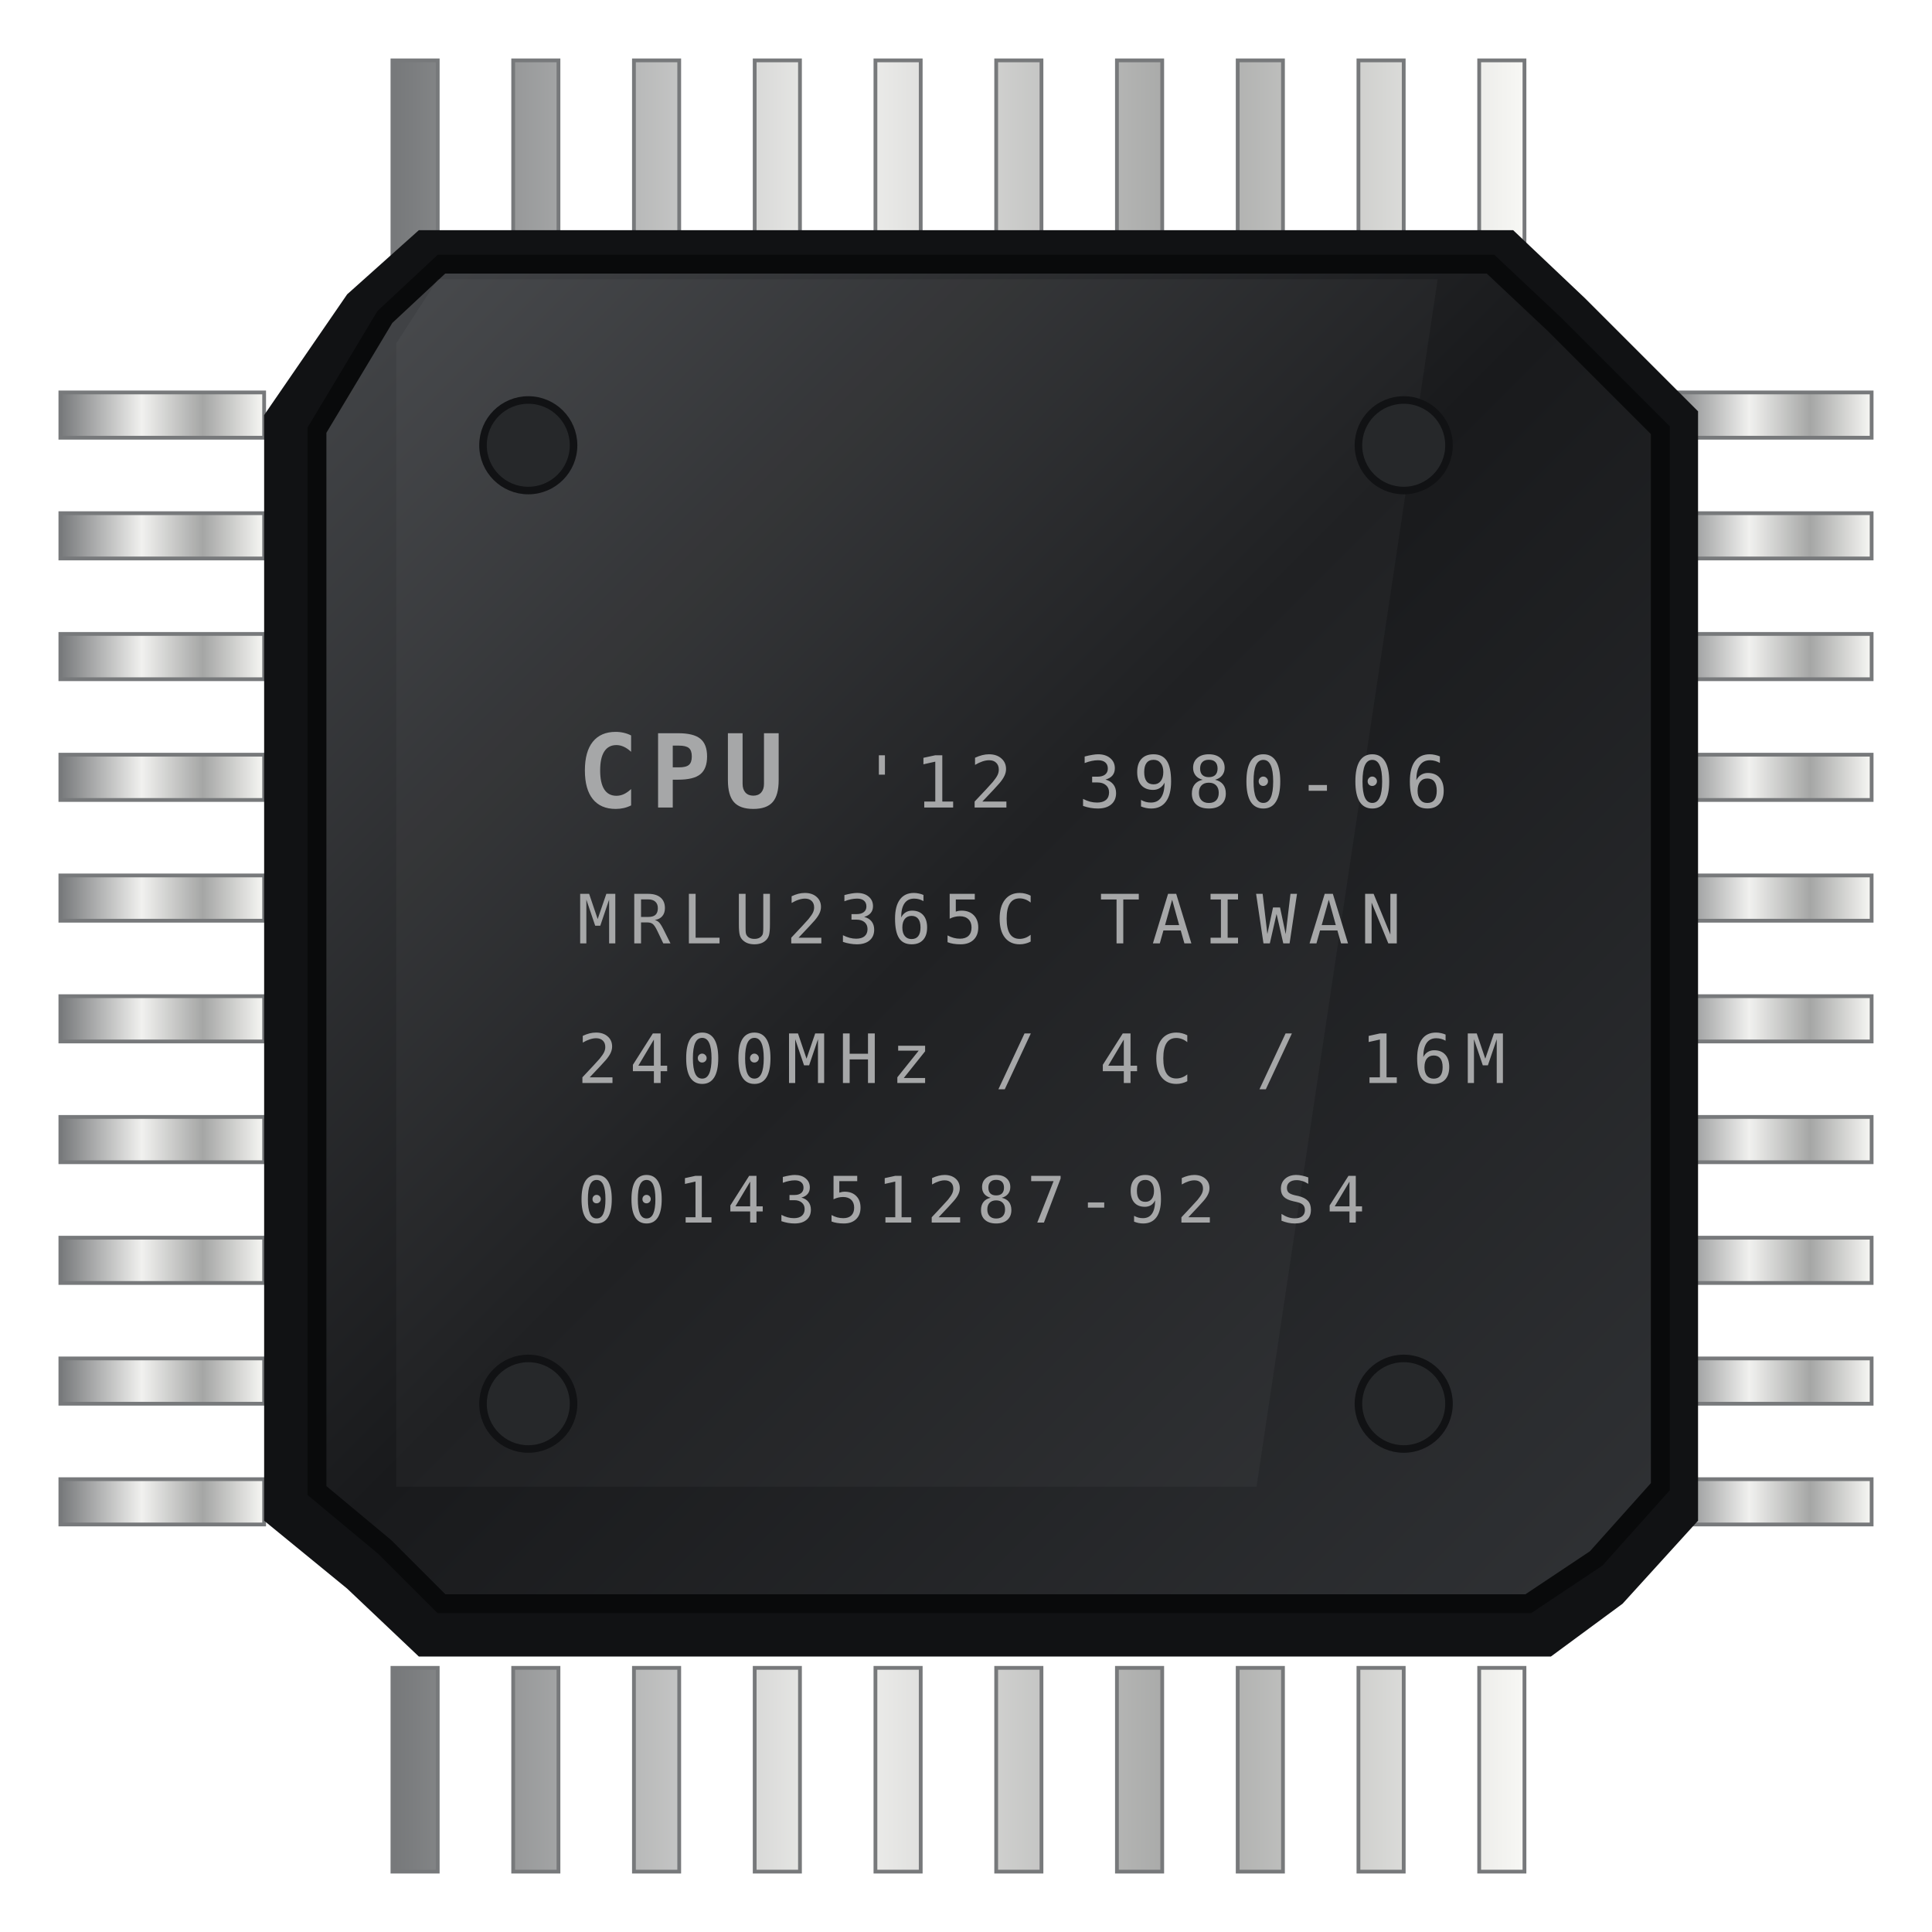
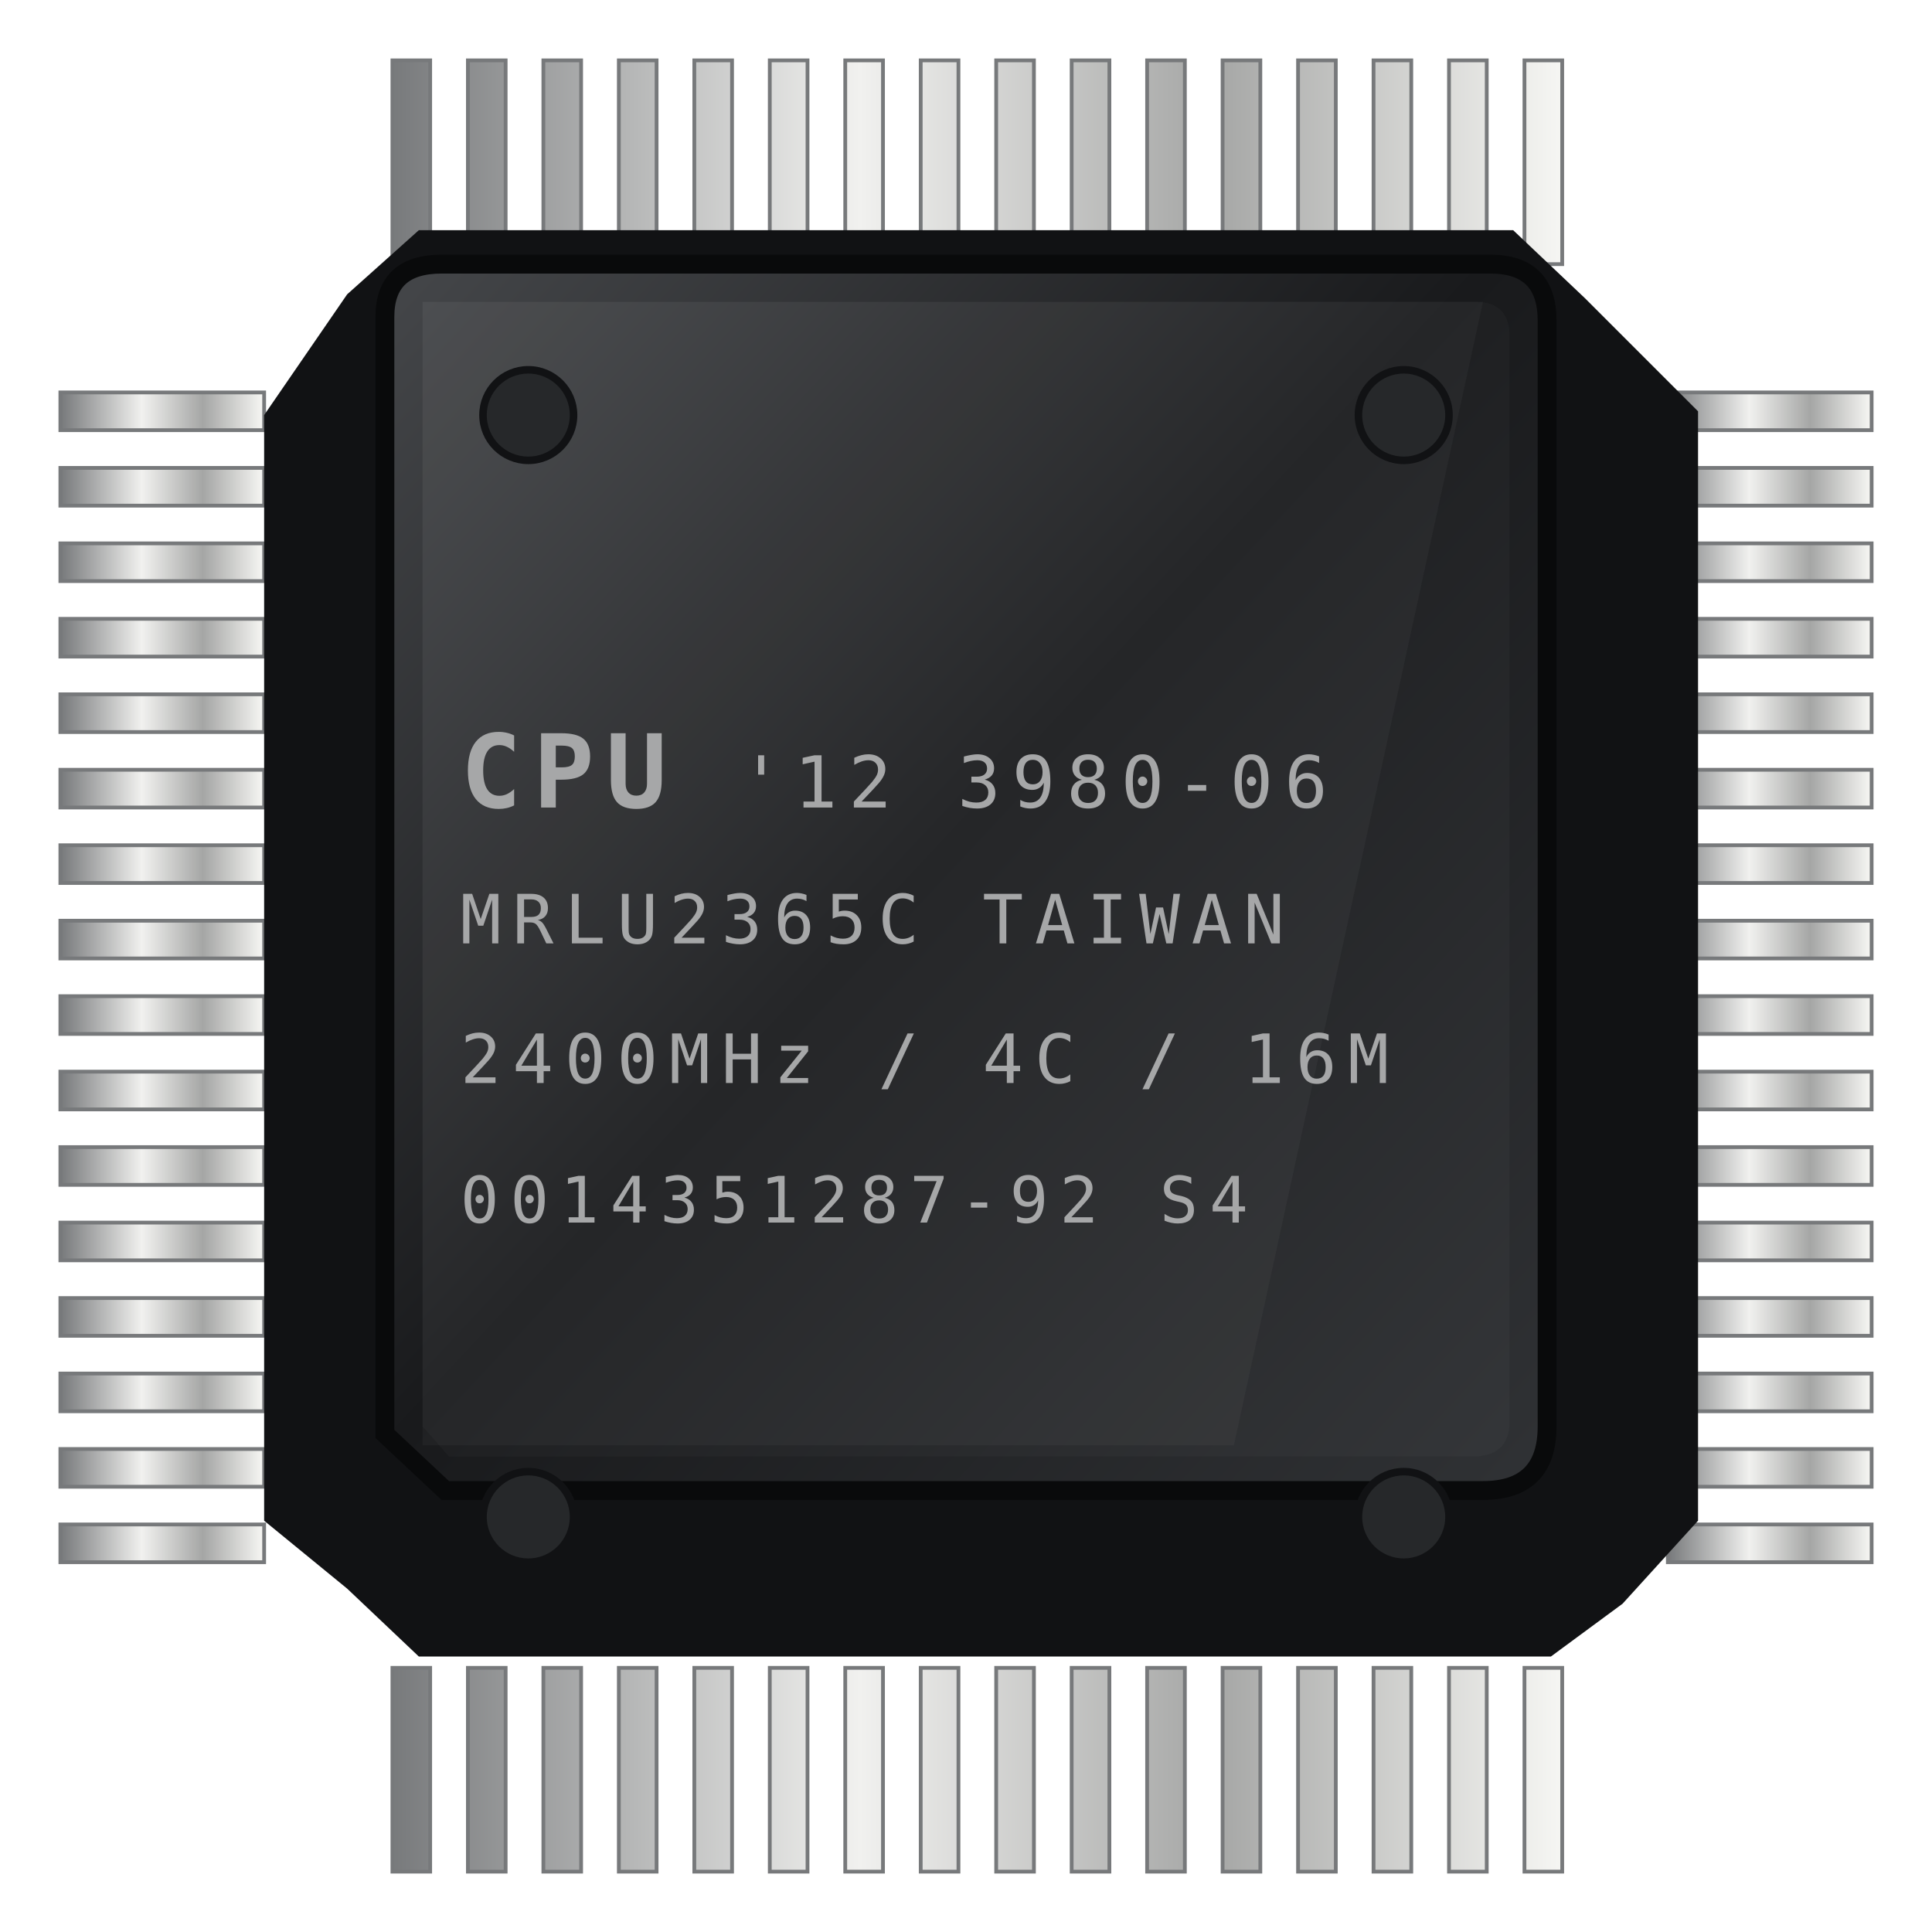
<svg xmlns="http://www.w3.org/2000/svg" viewBox="0 0 512 512">
  <defs>
    <linearGradient id="package" x1="0" y1="0" x2="1" y2="1">
      <stop offset="0" stop-color="#45474a" />
      <stop offset="0.48" stop-color="#191a1c" />
      <stop offset="1" stop-color="#303235" />
    </linearGradient>
    <linearGradient id="pins" x1="0" y1="0" x2="1" y2="0">
      <stop offset="0" stop-color="#77797b" />
      <stop offset="0.4" stop-color="#f1f1ef" />
      <stop offset="0.7" stop-color="#a5a6a5" />
      <stop offset="1" stop-color="#f7f7f4" />
    </linearGradient>
  </defs>
  <rect width="512" height="512" fill="#fff" />
  <g fill="url(#pins)" stroke="#77797b" stroke-width="1">
-     <path d="M104 16h12v54h-12zM136 16h12v54h-12zM168 16h12v54h-12zM200 16h12v54h-12zM232 16h12v54h-12zM264 16h12v54h-12zM296 16h12v54h-12zM328 16h12v54h-12zM360 16h12v54h-12zM392 16h12v54h-12z" />
-     <path d="M104 442h12v54h-12zM136 442h12v54h-12zM168 442h12v54h-12zM200 442h12v54h-12zM232 442h12v54h-12zM264 442h12v54h-12zM296 442h12v54h-12zM328 442h12v54h-12zM360 442h12v54h-12zM392 442h12v54h-12z" />
-     <path d="M16 104h54v12H16zM16 136h54v12H16zM16 168h54v12H16zM16 200h54v12H16zM16 232h54v12H16zM16 264h54v12H16zM16 296h54v12H16zM16 328h54v12H16zM16 360h54v12H16zM16 392h54v12H16z" />
-     <path d="M442 104h54v12h-54zM442 136h54v12h-54zM442 168h54v12h-54zM442 200h54v12h-54zM442 232h54v12h-54zM442 264h54v12h-54zM442 296h54v12h-54zM442 328h54v12h-54zM442 360h54v12h-54zM442 392h54v12h-54z" />
+     <path d="M104 16h10v54h-10zM124 16h10v54h-10zM144 16h10v54h-10zM164 16h10v54h-10zM184 16h10v54h-10zM204 16h10v54h-10zM224 16h10v54h-10zM244 16h10v54h-10zM264 16h10v54h-10zM284 16h10v54h-10zM304 16h10v54h-10zM324 16h10v54h-10zM344 16h10v54h-10zM364 16h10v54h-10zM384 16h10v54h-10zM404 16h10v54h-10z" />
+     <path d="M104 442h10v54h-10zM124 442h10v54h-10zM144 442h10v54h-10zM164 442h10v54h-10zM184 442h10v54h-10zM204 442h10v54h-10zM224 442h10v54h-10zM244 442h10v54h-10zM264 442h10v54h-10zM284 442h10v54h-10zM304 442h10v54h-10zM324 442h10v54h-10zM344 442h10v54h-10zM364 442h10v54h-10zM384 442h10v54h-10zM404 442h10v54h-10z" />
+     <path d="M16 104h54v10H16zM16 124h54v10H16zM16 144h54v10H16zM16 164h54v10H16zM16 184h54v10H16zM16 204h54v10H16zM16 224h54v10H16zM16 244h54v10H16zM16 264h54v10H16zM16 284h54v10H16zM16 304h54v10H16zM16 324h54v10H16zM16 344h54v10H16zM16 364h54v10H16zM16 384h54v10H16zM16 404h54v10H16z" />
+     <path d="M442 104h54v10h-54zM442 124h54v10h-54zM442 144h54v10h-54zM442 164h54v10h-54zM442 184h54v10h-54zM442 204h54v10h-54zM442 224h54v10h-54zM442 244h54v10h-54zM442 264h54v10h-54zM442 284h54v10h-54zM442 304h54v10h-54zM442 324h54v10h-54zM442 344h54v10h-54zM442 364h54v10h-54zM442 384h54v10h-54zM442 404h54v10h-54z" />
  </g>
  <path d="M92 78 111 61h290l19 18 30 30v294l-20 22-19 14H111l-19-18-22-18V110z" fill="#111214" />
-   <path d="M102 84 117 70h278l17 16 28 28v280l-17 19-18 12H117l-15-15-18-15V114z" fill="url(#package)" stroke="#090a0b" stroke-width="5" />
-   <path d="m116 74 265 0-48 320H105V91z" fill="#fff" opacity=".035" />
+   <path d="M102 84q0-14 15-14h278q15 0 15 15v293q0 17-17 17H118l-16-15z" fill="url(#package)" stroke="#090a0b" stroke-width="5" />
+   <path d="M112 80h279q9 0 9 9v288q0 9-10 9H119l-7-8z" fill="#fff" opacity=".025" />
+   <path d="M112 80h281l-66 303H112z" fill="#fff" opacity=".035" />
  <g fill="#26282a" stroke="#111214" stroke-width="2">
-     <circle cx="140" cy="118" r="12" />
-     <circle cx="372" cy="118" r="12" />
-     <circle cx="140" cy="372" r="12" />
-     <circle cx="372" cy="372" r="12" />
+     <circle cx="140" cy="110" r="12" />
+     <circle cx="372" cy="110" r="12" />
+     <circle cx="140" cy="402" r="12" />
+     <circle cx="372" cy="402" r="12" />
  </g>
  <g fill="#a6a7a8" font-family="monospace" letter-spacing="3">
-     <text x="153" y="214" font-size="27" font-weight="bold">CPU</text>
-     <text x="228" y="214" font-size="19">'12 3980-06</text>
-     <text x="153" y="250" font-size="18">MRLU2365C TAIWAN</text>
-     <text x="153" y="287" font-size="18">2400MHz / 4C / 16M</text>
-     <text x="153" y="324" font-size="17">0014351287-92 S4</text>
+     <text x="122" y="214" font-size="27" font-weight="bold">CPU</text>
+     <text x="196" y="214" font-size="19">'12 3980-06</text>
+     <text x="122" y="250" font-size="18">MRLU2365C TAIWAN</text>
+     <text x="122" y="287" font-size="18">2400MHz / 4C / 16M</text>
+     <text x="122" y="324" font-size="17">0014351287-92 S4</text>
  </g>
</svg>
